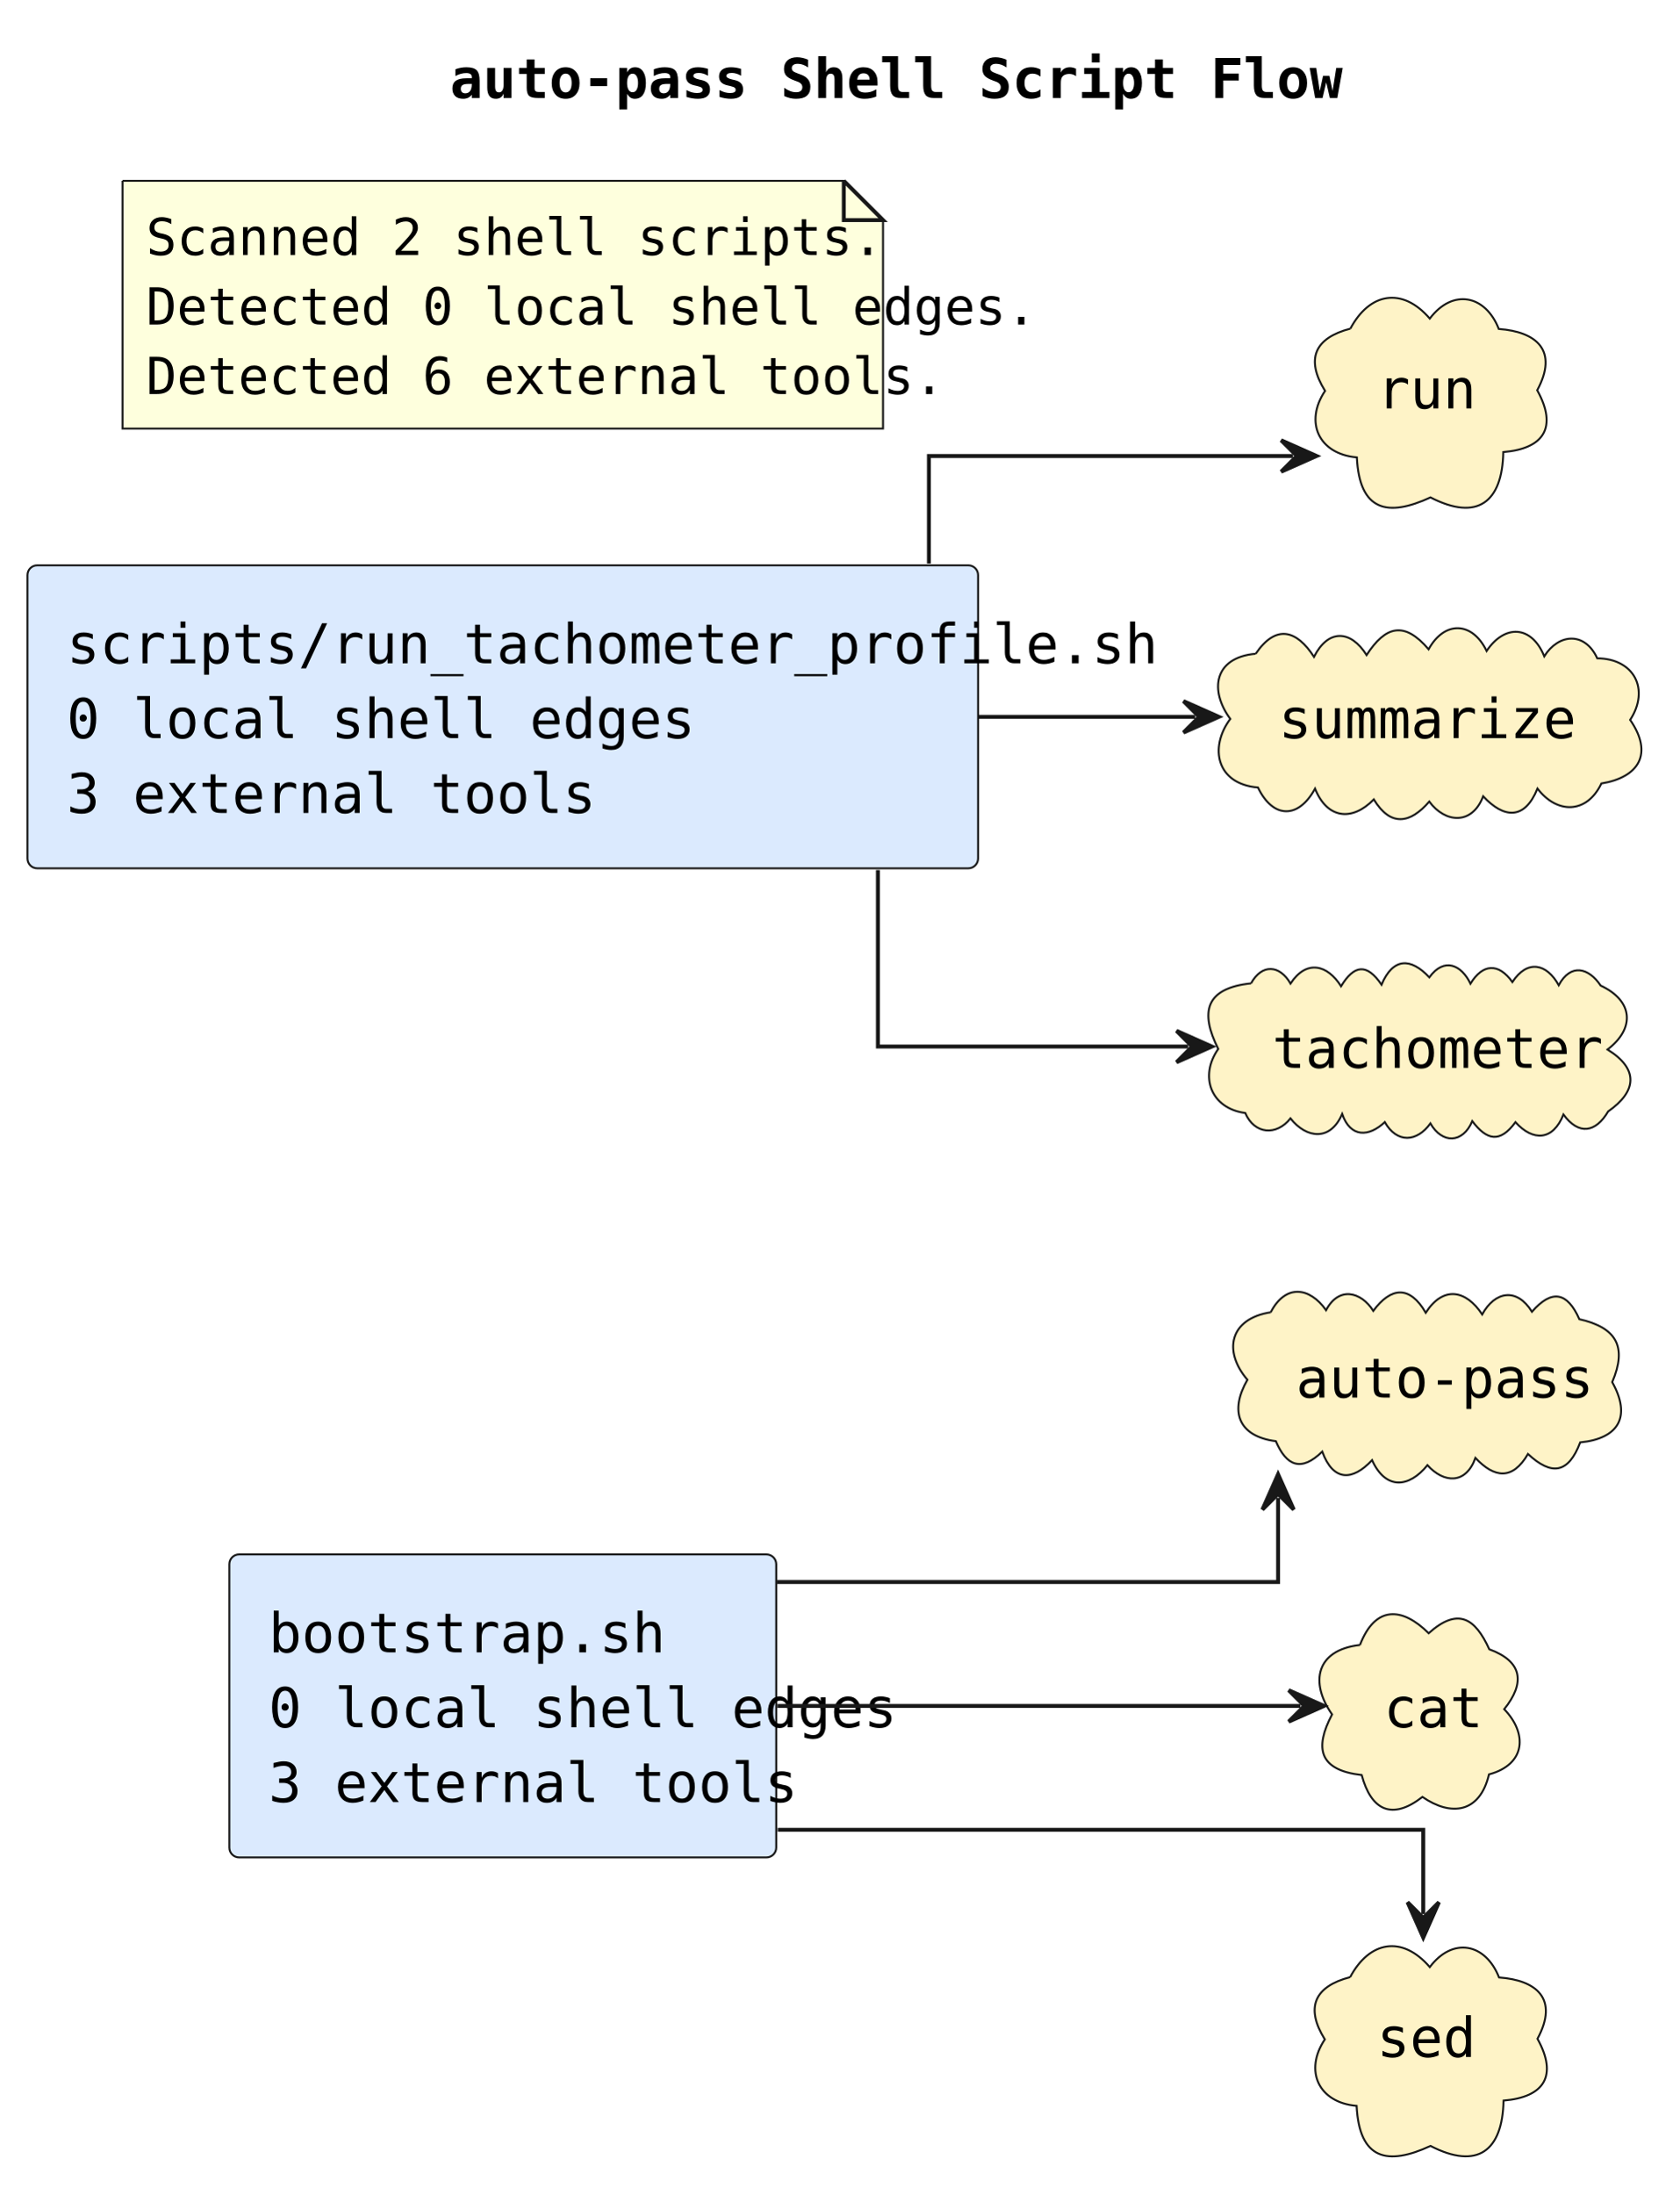
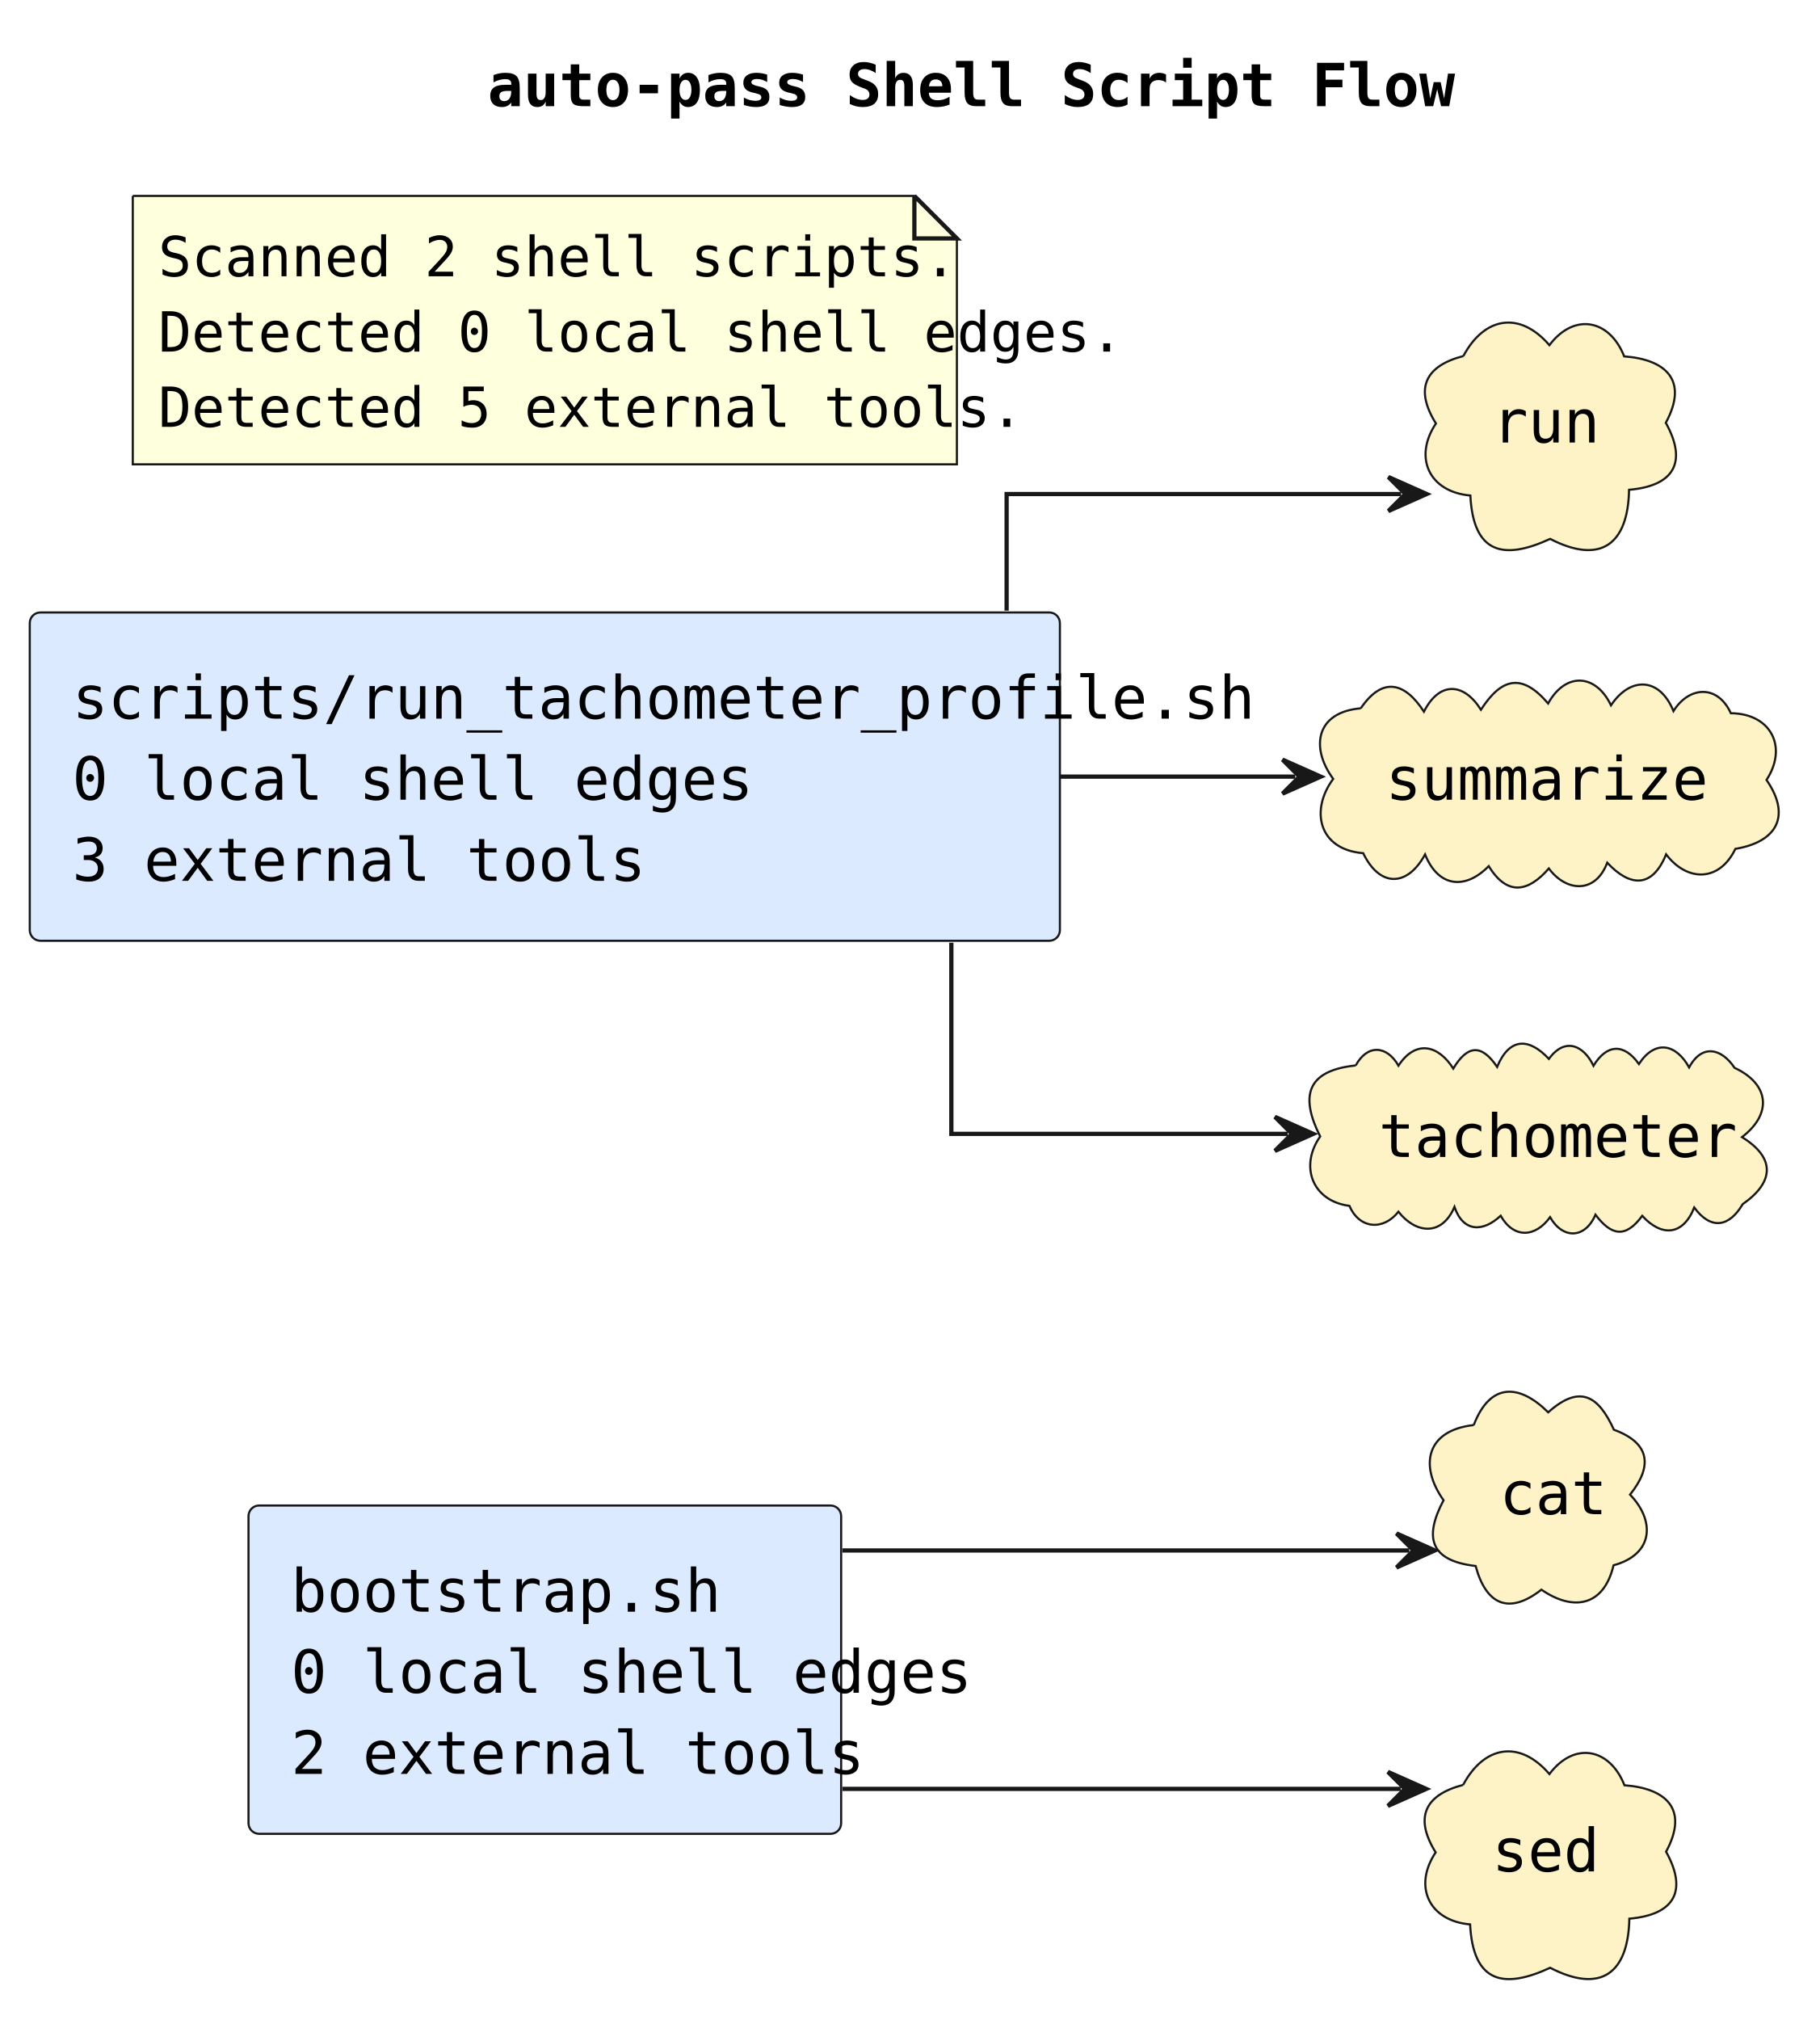
- <svg xmlns="http://www.w3.org/2000/svg" contentStyleType="text/css" data-diagram-type="DESCRIPTION" height="559px" preserveAspectRatio="none" style="width:428px;height:559px;background:#FFFFFF;" version="1.1" viewBox="0 0 428 559" width="428px" zoomAndPan="magnify">
+ <svg xmlns="http://www.w3.org/2000/svg" contentStyleType="text/css" data-diagram-type="DESCRIPTION" height="475px" preserveAspectRatio="none" style="width:428px;height:475px;background:#FFFFFF;" version="1.1" viewBox="0 0 428 475" width="428px" zoomAndPan="magnify">
  <defs />
  <g>
    <g class="title" data-source-line="1">
      <text fill="#000000" font-family="Monospace" font-size="14" font-weight="bold" lengthAdjust="spacing" textLength="185.107" x="114.663" y="24.966">auto-pass Shell Script Flow</text>
    </g>
    <g class="entity" data-qualified-name="shell_bootstrap_sh" data-source-line="7" id="ent0002">
-       <rect fill="#DBEAFE" height="77.204" rx="2.5" ry="2.5" style="stroke:#181818;stroke-width:0.5;" width="139.392" x="58.45" y="396.018" />
-       <text fill="#000000" font-family="Monospace" font-size="14" lengthAdjust="spacing" textLength="83.72" x="68.45" y="420.984">bootstrap.sh</text>
-       <text fill="#000000" font-family="Monospace" font-size="14" lengthAdjust="spacing" textLength="119.391" x="68.45" y="440.052">0 local shell edges</text>
-       <text fill="#000000" font-family="Monospace" font-size="14" lengthAdjust="spacing" textLength="101.752" x="68.45" y="459.12">3 external tools</text>
+       <rect fill="#DBEAFE" height="77.204" rx="2.5" ry="2.5" style="stroke:#181818;stroke-width:0.5;" width="139.392" x="58.45" y="354.018" />
+       <text fill="#000000" font-family="Monospace" font-size="14" lengthAdjust="spacing" textLength="83.72" x="68.45" y="378.984">bootstrap.sh</text>
+       <text fill="#000000" font-family="Monospace" font-size="14" lengthAdjust="spacing" textLength="119.391" x="68.45" y="398.052">0 local shell edges</text>
+       <text fill="#000000" font-family="Monospace" font-size="14" lengthAdjust="spacing" textLength="101.752" x="68.45" y="417.12">2 external tools</text>
    </g>
    <g class="entity" data-qualified-name="shell_scripts_run_tachometer_profile_sh" data-source-line="8" id="ent0003">
      <rect fill="#DBEAFE" height="77.204" rx="2.5" ry="2.5" style="stroke:#181818;stroke-width:0.5;" width="242.291" x="7" y="144.018" />
      <text fill="#000000" font-family="Monospace" font-size="14" lengthAdjust="spacing" textLength="222.291" x="17" y="168.984">scripts/run_tachometer_profile.sh</text>
      <text fill="#000000" font-family="Monospace" font-size="14" lengthAdjust="spacing" textLength="119.391" x="17" y="188.052">0 local shell edges</text>
      <text fill="#000000" font-family="Monospace" font-size="14" lengthAdjust="spacing" textLength="101.752" x="17" y="207.12">3 external tools</text>
    </g>
-     <g class="entity" data-qualified-name="tool_auto_pass" data-source-line="9" id="ent0004">
-       <path d="M323.885,334.336 C327.607,327.11 333.772,327.837 337.993,333.801 C341.239,327.613 346.944,329.088 350.027,333.978 C354.536,327.84 359.349,327.463 363.393,334.452 C367.883,327.465 373.686,328.668 377.781,334.882 C381.004,328.99 386.583,327.934 390.463,334.197 C395.543,328.368 399.477,329.183 402.549,336.101 C411.955,338.228 414.807,343.06 410.917,352.129 C415.845,360.929 412.578,366.513 402.764,367.485 C399.75,375.427 395.468,376.041 389.448,370.441 C385.496,377.183 380.897,376.585 376.056,371.443 C373.607,378.252 368,377.908 363.826,373.289 C359.142,379.084 353.175,379.665 349.718,372.003 C344.703,377.37 339.813,377.473 337.019,369.835 C331.675,375.038 327.926,373.572 325.192,367.175 C315.437,365.928 313.409,359.401 317.939,351.531 C311.65,344.151 313.464,335.938 323.885,334.336" fill="#FEF3C7" style="stroke:#181818;stroke-width:0.5;" />
-       <text fill="#000000" font-family="Monospace" font-size="14" lengthAdjust="spacing" textLength="64.414" x="330.32" y="356.054">auto-pass</text>
+     <g class="entity" data-qualified-name="tool_cat" data-source-line="9" id="ent0004">
+       <path d="M346.628,335.102 C350.512,324.992 357.379,325.397 364.142,332.103 C371.626,325.411 375.985,328.271 379.594,336.198 C388.209,339.351 388.697,344.843 383.392,351.46 C389.339,357.617 388.961,365.514 379.511,368.075 C377.188,377.891 369.907,378.89 362.548,373.81 C354.733,379.901 349.482,377.176 347.073,368.242 C336.312,366.993 334.9,361.547 339.524,352.784 C333.814,344.714 335.361,336.351 346.628,335.102" fill="#FEF3C7" style="stroke:#181818;stroke-width:0.5;" />
+       <text fill="#000000" font-family="Monospace" font-size="14" lengthAdjust="spacing" textLength="19.628" x="352.71" y="356.054">cat</text>
    </g>
-     <g class="entity" data-qualified-name="tool_cat" data-source-line="10" id="ent0005">
-       <path d="M346.628,419.102 C350.512,408.992 357.379,409.397 364.142,416.103 C371.626,409.411 375.985,412.271 379.594,420.198 C388.209,423.351 388.697,428.843 383.392,435.46 C389.339,441.617 388.961,449.514 379.511,452.075 C377.188,461.891 369.907,462.89 362.548,457.81 C354.733,463.901 349.482,461.176 347.073,452.242 C336.312,450.993 334.9,445.547 339.524,436.784 C333.814,428.714 335.361,420.351 346.628,419.102" fill="#FEF3C7" style="stroke:#181818;stroke-width:0.5;" />
-       <text fill="#000000" font-family="Monospace" font-size="14" lengthAdjust="spacing" textLength="19.628" x="352.71" y="440.054">cat</text>
-     </g>
-     <g class="entity" data-qualified-name="tool_run" data-source-line="11" id="ent0006">
+     <g class="entity" data-qualified-name="tool_run" data-source-line="10" id="ent0005">
      <path d="M344.19,83.721 C349.062,74.579 357.365,72.98 364.425,81.164 C370.289,73.4 378.613,75.138 382.013,83.802 C391.602,84.511 397.292,89.264 391.804,99.424 C397.038,108.87 393.536,114.29 383.163,115.173 C382.925,127.897 376.593,132.892 364.6,126.721 C353.693,131.754 346.531,130.268 345.83,116.52 C336.169,115.686 332.381,107.594 337.734,99.583 C332.678,91.456 335.095,86.088 344.19,83.721" fill="#FEF3C7" style="stroke:#181818;stroke-width:0.5;" />
      <text fill="#000000" font-family="Monospace" font-size="14" lengthAdjust="spacing" textLength="23.086" x="350.98" y="104.054">run</text>
    </g>
-     <g class="entity" data-qualified-name="tool_sed" data-source-line="12" id="ent0007">
-       <path d="M344.13,503.721 C349.02,494.553 357.349,492.952 364.428,501.164 C370.308,493.37 378.663,495.11 382.079,503.803 C391.668,504.511 397.358,509.264 391.87,519.424 C397.104,528.87 393.603,534.29 383.229,535.173 C382.971,547.928 376.616,552.925 364.603,546.721 C353.675,551.782 346.492,550.302 345.77,536.52 C336.109,535.686 332.321,527.594 337.674,519.583 C332.618,511.456 335.035,506.088 344.13,503.721" fill="#FEF3C7" style="stroke:#181818;stroke-width:0.5;" />
-       <text fill="#000000" font-family="Monospace" font-size="14" lengthAdjust="spacing" textLength="23.212" x="350.92" y="524.054">sed</text>
+     <g class="entity" data-qualified-name="tool_sed" data-source-line="11" id="ent0006">
+       <path d="M344.13,419.721 C349.02,410.553 357.349,408.952 364.428,417.164 C370.308,409.37 378.663,411.11 382.079,419.803 C391.668,420.511 397.358,425.264 391.87,435.424 C397.104,444.87 393.603,450.29 383.229,451.173 C382.971,463.928 376.616,468.925 364.603,462.721 C353.675,467.782 346.492,466.302 345.77,452.52 C336.109,451.686 332.321,443.594 337.674,435.583 C332.618,427.456 335.035,422.088 344.13,419.721" fill="#FEF3C7" style="stroke:#181818;stroke-width:0.5;" />
+       <text fill="#000000" font-family="Monospace" font-size="14" lengthAdjust="spacing" textLength="23.212" x="350.92" y="440.054">sed</text>
    </g>
-     <g class="entity" data-qualified-name="tool_summarize" data-source-line="13" id="ent0008">
+     <g class="entity" data-qualified-name="tool_summarize" data-source-line="12" id="ent0007">
      <path d="M320.056,166.558 C325.25,158.938 330.488,160.512 334.915,167.346 C338.532,160.195 344.239,160.429 348.32,166.889 C353.154,159.425 357.921,158.155 364.126,165.417 C368.187,158.05 375.286,158.316 378.911,165.851 C383.495,158.991 390.387,159.268 393.602,167.209 C397.239,161.395 403.939,160.832 407.102,167.713 C416.469,167.784 420.579,175.601 415.489,183.401 C421.434,192.014 417.761,198.017 408.166,199.609 C404.384,207.46 396.795,207.368 391.876,200.902 C388.57,209.019 383.288,208.51 378.029,202.867 C375.237,210.247 368.354,209.734 364.295,204.216 C359.466,209.793 354.495,210.772 350.158,203.668 C344.6,209.336 338.279,208.645 335.182,200.917 C330.992,208.636 324.502,208.676 320.628,200.625 C310.068,199.77 308.135,190.468 313.577,183.155 C308.263,175.971 309.329,167.48 320.056,166.558" fill="#FEF3C7" style="stroke:#181818;stroke-width:0.5;" />
      <text fill="#000000" font-family="Monospace" font-size="14" lengthAdjust="spacing" textLength="73.262" x="325.89" y="188.054">summarize</text>
    </g>
-     <g class="entity" data-qualified-name="tool_tachometer" data-source-line="14" id="ent0009">
+     <g class="entity" data-qualified-name="tool_tachometer" data-source-line="13" id="ent0008">
      <path d="M318.867,250.541 C321.641,245.467 326.196,245.827 328.927,250.584 C333.008,244.359 338.356,245.785 341.813,251.271 C345.13,245.784 348.386,245.358 352.128,250.874 C355.019,243.97 359.572,243.931 364.306,248.999 C368.121,243.761 372.512,245.861 374.793,250.61 C377.926,245.481 381.955,245.266 385.476,250.197 C389.317,244.356 394.221,245.478 397.288,251.002 C400.356,245.299 404.997,246.598 407.972,251.1 C416.201,254.911 416.882,261.925 409.72,267.387 C417.74,272.351 417.221,278.032 409.888,283.16 C406.706,288.562 402.419,289.303 398.491,283.95 C395.833,290.615 390.772,290.874 386.258,285.9 C382.293,291.284 378.975,290.548 375.257,285.635 C372.849,291.322 367.585,291.465 364.582,286.217 C361.173,290.953 356.075,291.37 352.959,285.883 C348.935,289.662 344.225,289.942 342.093,283.809 C339.093,290.828 332.956,290.067 328.917,284.936 C325.373,289.414 319.747,289.05 317.395,283.559 C308.588,282.41 305.632,274.164 310.509,267.241 C305.792,257.838 307.212,251.749 318.867,250.541" fill="#FEF3C7" style="stroke:#181818;stroke-width:0.5;" />
      <text fill="#000000" font-family="Monospace" font-size="14" lengthAdjust="spacing" textLength="76.468" x="324.29" y="272.054">tachometer</text>
    </g>
-     <g class="entity" data-qualified-name="shellGraphSummary" data-source-line="22" id="ent0016">
+     <g class="entity" data-qualified-name="shellGraphSummary" data-source-line="20" id="ent0014">
      <path d="M31.23,46.068 L31.23,109.186 L225.065,109.186 L225.065,56.068 L215.065,46.068 L31.23,46.068" fill="#FEFFDD" style="stroke:#181818;stroke-width:0.5;" />
      <path d="M215.065,46.068 L215.065,56.068 L225.065,56.068 L215.065,46.068" fill="#FEFFDD" style="stroke:#181818;stroke-width:1;" />
      <text fill="#000000" font-family="Monospace" font-size="13" lengthAdjust="spacing" textLength="141.531" x="37.23" y="64.965">Scanned 2 shell scripts.</text>
      <text fill="#000000" font-family="Monospace" font-size="13" lengthAdjust="spacing" textLength="172.835" x="37.23" y="82.671">Detected 0 local shell edges.</text>
-       <text fill="#000000" font-family="Monospace" font-size="13" lengthAdjust="spacing" textLength="156.455" x="37.23" y="100.377">Detected 6 external tools.</text>
+       <text fill="#000000" font-family="Monospace" font-size="13" lengthAdjust="spacing" textLength="156.455" x="37.23" y="100.377">Detected 5 external tools.</text>
    </g>
-     <g class="link" data-entity-1="ent0002" data-entity-2="ent0004" data-link-type="dependency" data-source-line="15" id="lnk10">
-       <path d="M198.09,403.058 C254.94,403.058 325.76,403.058 325.76,403.058 C325.76,403.058 325.76,395.118 325.76,381.608" fill="none" id="shell_bootstrap_sh-to-tool_auto_pass" style="stroke:#181818;stroke-width:1;" />
-       <polygon fill="#181818" points="325.76,375.608,321.76,384.608,325.76,380.608,329.76,384.608,325.76,375.608" style="stroke:#181818;stroke-width:1;" />
+     <g class="link" data-entity-1="ent0002" data-entity-2="ent0004" data-link-type="dependency" data-source-line="14" id="lnk9">
+       <path d="M198.15,364.588 C245.23,364.588 298.5,364.588 331.47,364.588" fill="none" id="shell_bootstrap_sh-to-tool_cat" style="stroke:#181818;stroke-width:1;" />
+       <polygon fill="#181818" points="337.47,364.588,328.47,360.588,332.47,364.588,328.47,368.588,337.47,364.588" style="stroke:#181818;stroke-width:1;" />
    </g>
-     <g class="link" data-entity-1="ent0002" data-entity-2="ent0005" data-link-type="dependency" data-source-line="16" id="lnk11">
-       <path d="M198.15,434.628 C245.23,434.628 298.5,434.628 331.47,434.628" fill="none" id="shell_bootstrap_sh-to-tool_cat" style="stroke:#181818;stroke-width:1;" />
-       <polygon fill="#181818" points="337.47,434.628,328.47,430.628,332.47,434.628,328.47,438.628,337.47,434.628" style="stroke:#181818;stroke-width:1;" />
+     <g class="link" data-entity-1="ent0002" data-entity-2="ent0006" data-link-type="dependency" data-source-line="15" id="lnk10">
+       <path d="M198.15,420.658 C244.28,420.658 296.13,420.658 329.45,420.658" fill="none" id="shell_bootstrap_sh-to-tool_sed" style="stroke:#181818;stroke-width:1;" />
+       <polygon fill="#181818" points="335.45,420.658,326.45,416.658,330.45,420.658,326.45,424.658,335.45,420.658" style="stroke:#181818;stroke-width:1;" />
    </g>
-     <g class="link" data-entity-1="ent0002" data-entity-2="ent0007" data-link-type="dependency" data-source-line="17" id="lnk12">
-       <path d="M198.22,466.188 C267.35,466.188 362.76,466.188 362.76,466.188 C362.76,466.188 362.76,474.128 362.76,487.638" fill="none" id="shell_bootstrap_sh-to-tool_sed" style="stroke:#181818;stroke-width:1;" />
-       <polygon fill="#181818" points="362.76,493.638,366.76,484.638,362.76,488.638,358.76,484.638,362.76,493.638" style="stroke:#181818;stroke-width:1;" />
-     </g>
-     <g class="link" data-entity-1="ent0003" data-entity-2="ent0006" data-link-type="dependency" data-source-line="18" id="lnk13">
+     <g class="link" data-entity-1="ent0003" data-entity-2="ent0005" data-link-type="dependency" data-source-line="16" id="lnk11">
      <path d="M236.76,143.588 C236.76,129.118 236.76,116.168 236.76,116.168 C236.76,116.168 292.59,116.168 329.55,116.168" fill="none" id="shell_scripts_run_tachometer_profile_sh-to-tool_run" style="stroke:#181818;stroke-width:1;" />
      <polygon fill="#181818" points="335.55,116.168,326.55,112.168,330.55,116.168,326.55,120.168,335.55,116.168" style="stroke:#181818;stroke-width:1;" />
    </g>
-     <g class="link" data-entity-1="ent0003" data-entity-2="ent0008" data-link-type="dependency" data-source-line="19" id="lnk14">
+     <g class="link" data-entity-1="ent0003" data-entity-2="ent0007" data-link-type="dependency" data-source-line="17" id="lnk12">
      <path d="M249.45,182.628 C271.01,182.628 286.38,182.628 304.65,182.628" fill="none" id="shell_scripts_run_tachometer_profile_sh-to-tool_summarize" style="stroke:#181818;stroke-width:1;" />
      <polygon fill="#181818" points="310.65,182.628,301.65,178.628,305.65,182.628,301.65,186.628,310.65,182.628" style="stroke:#181818;stroke-width:1;" />
    </g>
-     <g class="link" data-entity-1="ent0003" data-entity-2="ent0009" data-link-type="dependency" data-source-line="20" id="lnk15">
+     <g class="link" data-entity-1="ent0003" data-entity-2="ent0008" data-link-type="dependency" data-source-line="18" id="lnk13">
      <path d="M223.76,221.678 C223.76,243.608 223.76,266.628 223.76,266.628 C223.76,266.628 263.83,266.628 302.87,266.628" fill="none" id="shell_scripts_run_tachometer_profile_sh-to-tool_tachometer" style="stroke:#181818;stroke-width:1;" />
      <polygon fill="#181818" points="308.87,266.628,299.87,262.628,303.87,266.628,299.87,270.628,308.87,266.628" style="stroke:#181818;stroke-width:1;" />
    </g>
  </g>
</svg>
